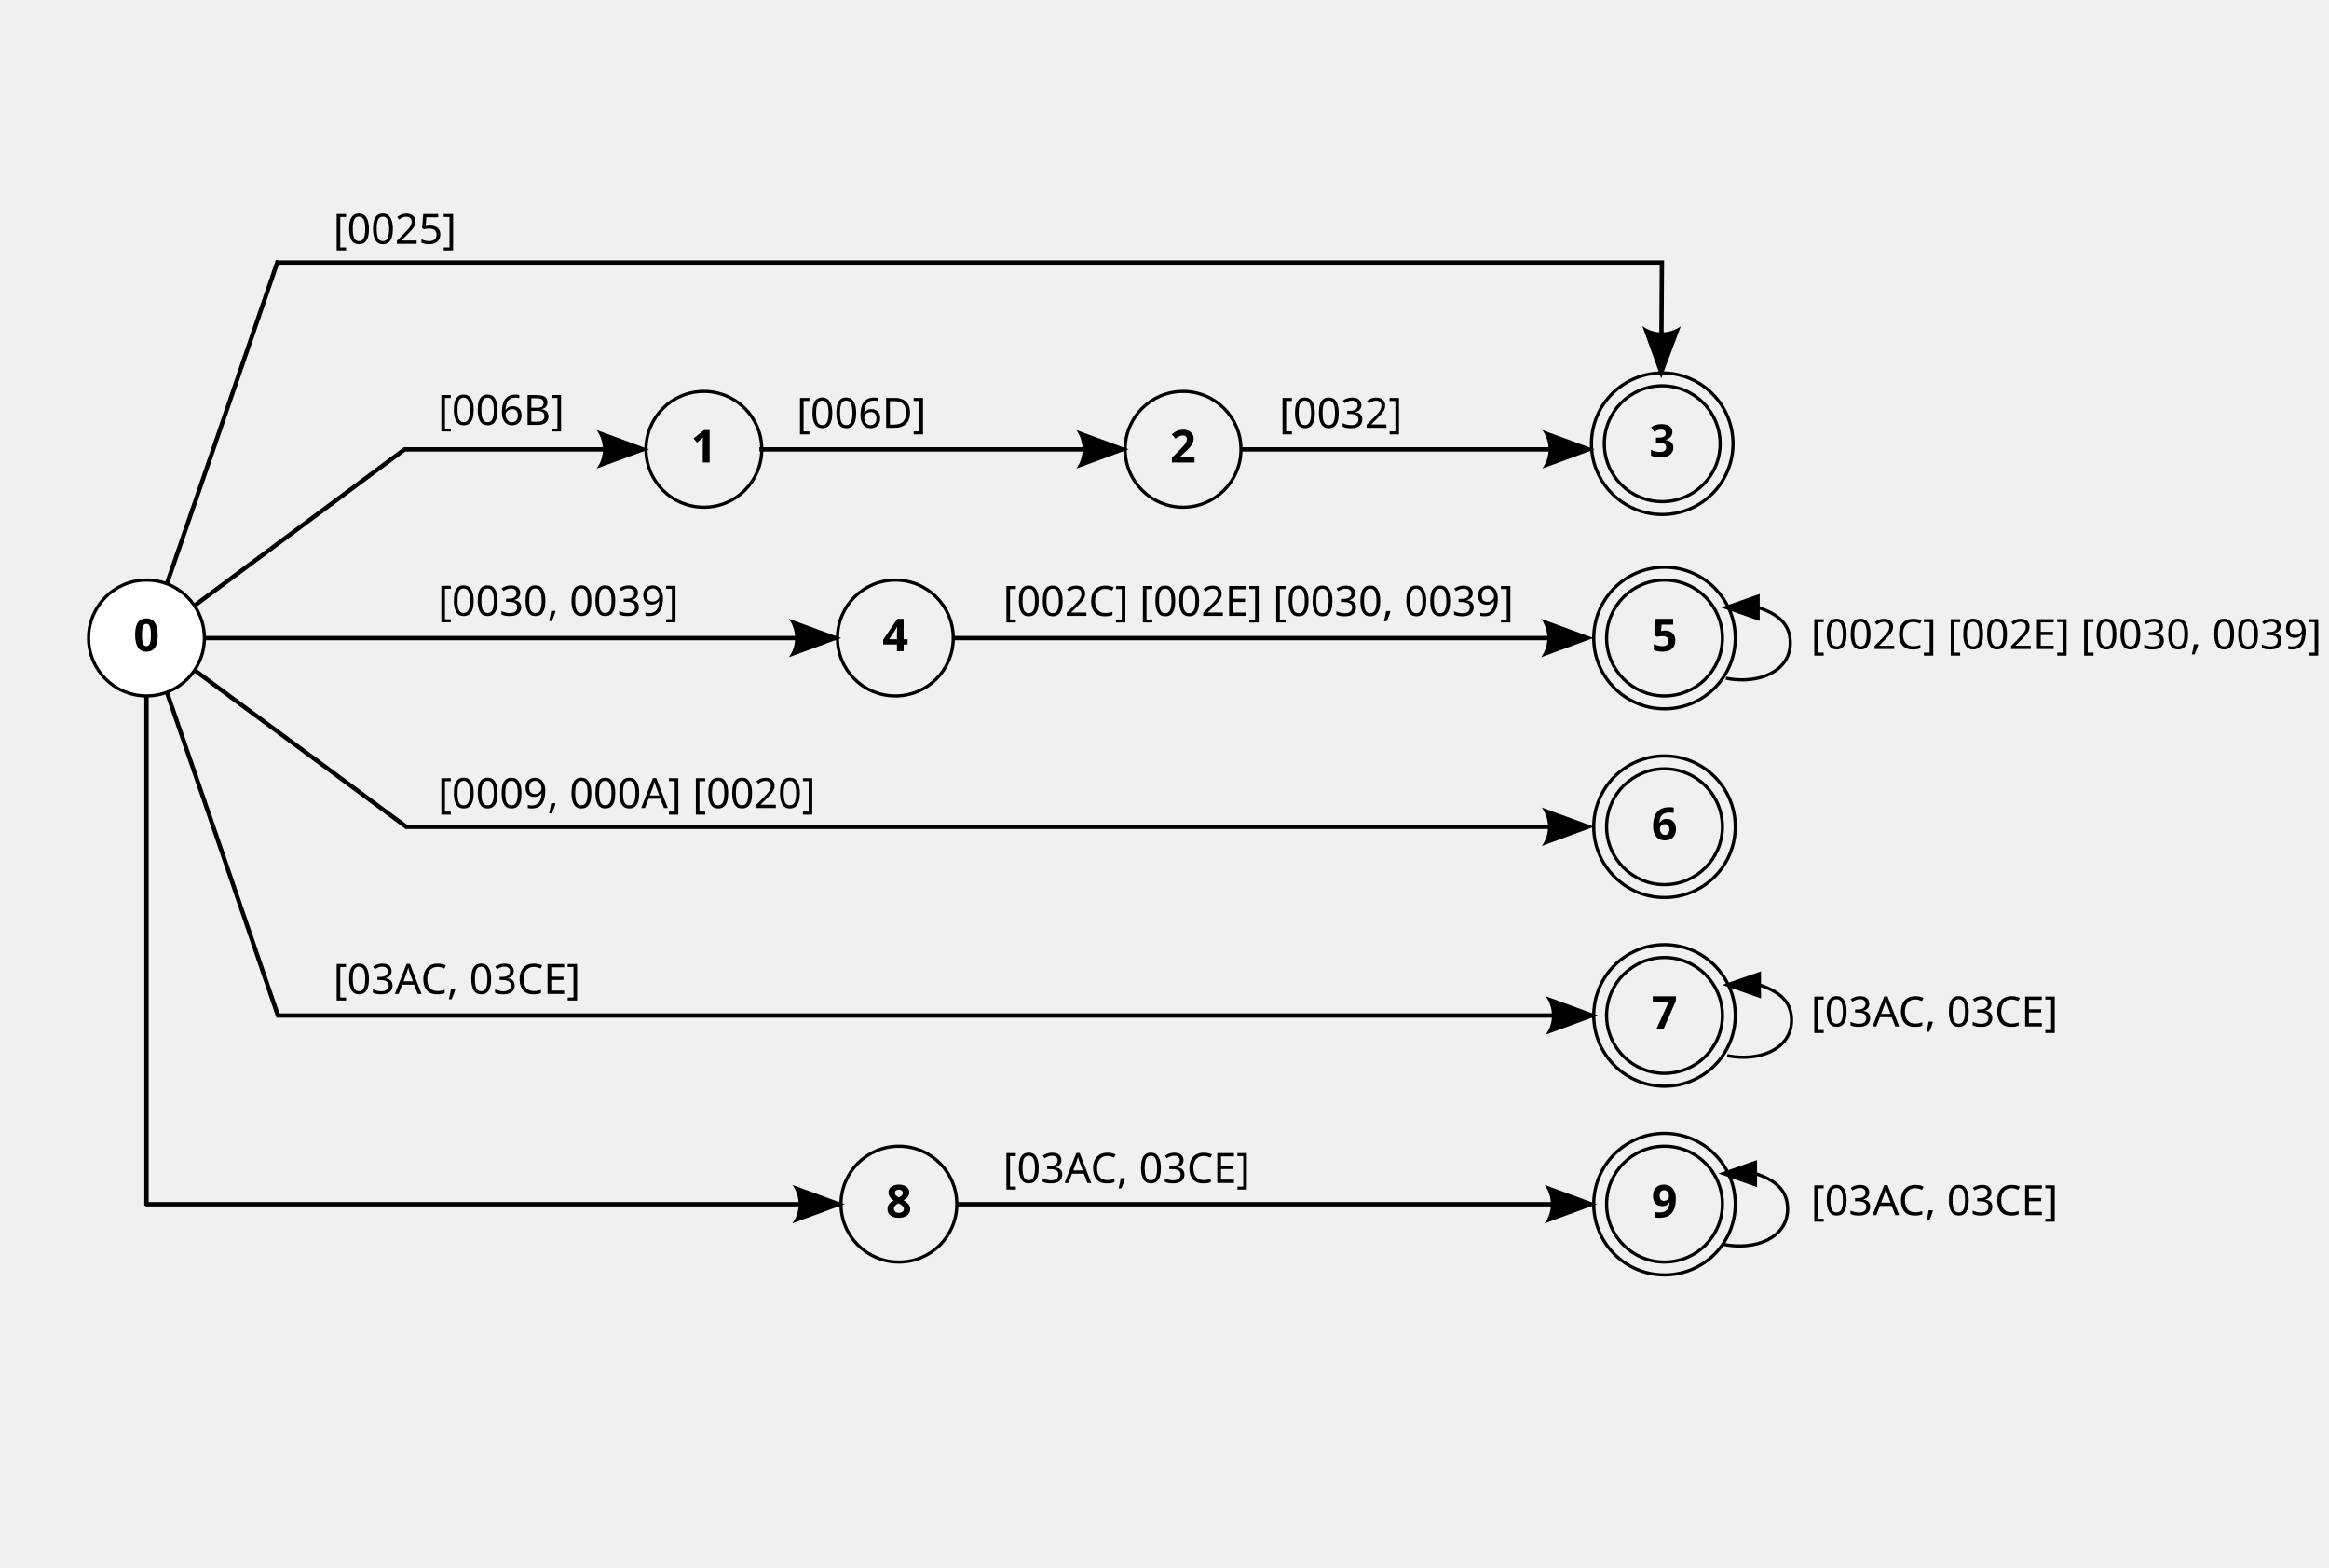
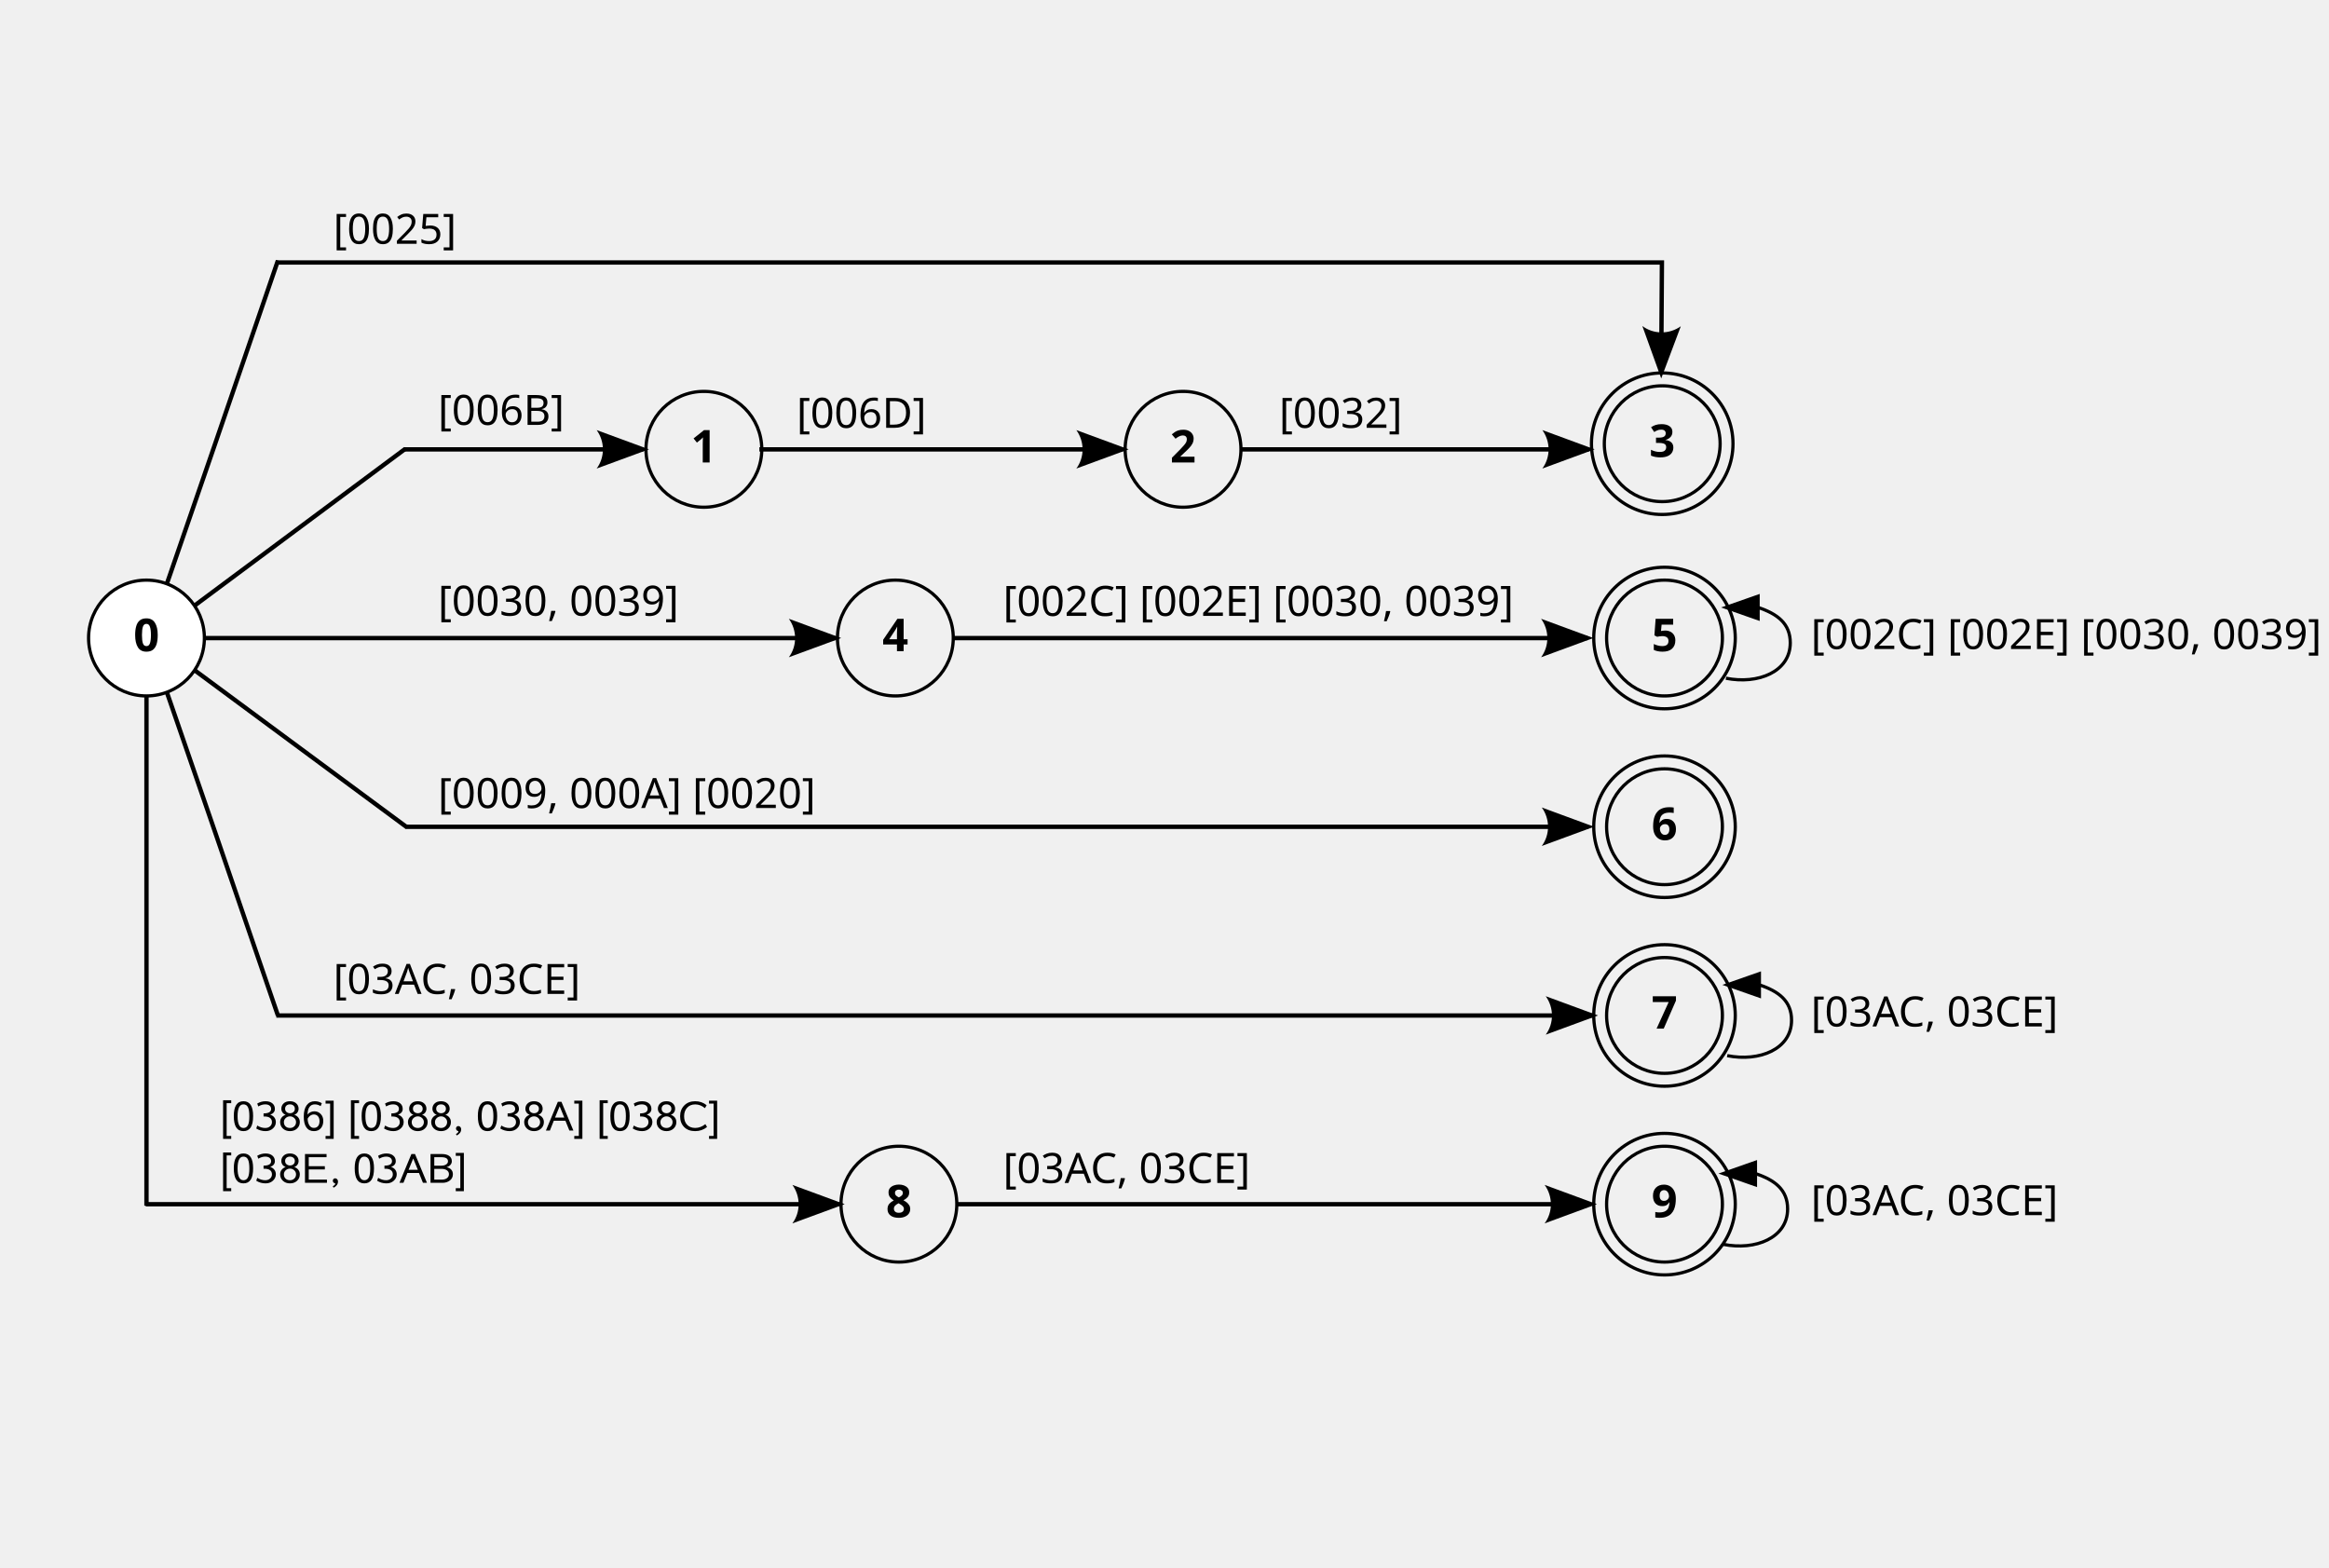
<svg xmlns="http://www.w3.org/2000/svg" width="535pt" height="360pt" viewBox="0.00 0.00 535.20 360.00" id="svg2584">
  <defs id="defs2789">
    <marker orient="auto" refY="0.0" refX="0.0" id="Arrow2Lend" style="overflow:visible;">
      <path id="path3707" style="font-size:12.0;fill-rule:evenodd;stroke-width:0.625;stroke-linejoin:round;" d="M 8.719,4.034 L -2.207,0.016 L 8.719,-4.002 C 6.973,-1.63 6.983,1.616 8.719,4.034 z " transform="scale(1.1) rotate(180) translate(1,0)" />
    </marker>
    <marker orient="auto" refY="0.0" refX="0.0" id="Arrow1Lend" style="overflow:visible;">
      <path id="path3689" d="M 0.0,0.0 L 5.0,-5.0 L -12.5,0.0 L 5.0,5.0 L 0.0,0.0 z " style="fill-rule:evenodd;stroke:#000000;stroke-width:1.0pt;marker-start:none;" transform="scale(0.8) rotate(180) translate(12.5,0)" />
    </marker>
  </defs>
  <g id="g6427">
    <g id="g6361">
      <ellipse style="fill:none;stroke:#000000" cx="694" cy="-291" rx="18" ry="18" id="ellipse2594" transform="matrix(0.73922,0,0,0.73922,-131.042,317.0028)" />
      <ellipse style="fill:none;stroke:#000000" cx="694" cy="-291" rx="22" ry="22" id="ellipse2596" transform="matrix(0.73922,0,0,0.73922,-131.042,317.0028)" />
      <text x="381.977" y="104.921" style="font-size:10.404px;font-style:normal;font-variant:normal;font-weight:bold;font-stretch:normal;text-align:center;line-height:125%;writing-mode:lr-tb;text-anchor:middle;font-family:Sans;-inkscape-font-specification:Sans Bold" id="text2598">3</text>
      <g id="g4988" transform="matrix(0,-1,-1,0,768.1614,489.035)">
        <path id="path2657" d="M 333.259,371.545 C 331.781,364.153 334.737,356.761 341.39,356.761 C 345.826,356.761 348.043,359.717 349.522,364.153" style="fill:none;stroke:#000000;stroke-width:0.739" />
        <polygon transform="matrix(0.73922,0,0,0.73922,-82.92184,402.5922)" id="polygon2659" points="588.5,-52 585,-42 581.5,-52 588.5,-52 " style="fill:#000000;stroke:#000000" />
      </g>
      <ellipse style="fill:none;stroke:#000000" cx="574" cy="-173" rx="18" ry="18" id="ellipse2603" transform="matrix(0.73922,0,0,0.73922,-41.81224,274.4226)" />
      <ellipse style="fill:none;stroke:#000000" cx="574" cy="-173" rx="22" ry="22" id="ellipse2605" transform="matrix(0.73922,0,0,0.73922,-41.81224,274.4226)" />
      <text x="382.5" y="149.568" style="font-size:10.404px;font-style:normal;font-variant:normal;font-weight:bold;font-stretch:normal;text-align:center;line-height:125%;writing-mode:lr-tb;text-anchor:middle;font-family:Sans;-inkscape-font-specification:Sans Bold" id="text2607">5</text>
      <text x="416.156" y="149.067" style="font-size:9.604px;font-style:normal;font-variant:normal;font-weight:normal;font-stretch:normal;text-align:start;line-height:125%;writing-mode:lr-tb;text-anchor:start;font-family:Sans;-inkscape-font-specification:Sans" id="text2616">[002C] [002E] [0030, 0039]</text>
      <ellipse style="fill:none;stroke:#000000" cx="336" cy="-311" rx="18" ry="18" id="ellipse2621" transform="matrix(0.73922,0,0,0.73922,134.1221,419.7964)" />
      <ellipse style="fill:none;stroke:#000000" cx="336" cy="-311" rx="22" ry="22" id="ellipse2623" transform="matrix(0.73922,0,0,0.73922,134.1221,419.7964)" />
      <text x="382.5" y="192.93" style="font-size:10.404px;font-style:normal;font-variant:normal;font-weight:bold;font-stretch:normal;text-align:center;line-height:125%;writing-mode:lr-tb;text-anchor:middle;font-family:Sans;-inkscape-font-specification:Sans Bold" id="text2625">6</text>
      <ellipse style="fill:none;stroke:#000000" cx="336" cy="-214" rx="18" ry="18" id="ellipse2630" transform="matrix(0.73922,0,0,0.73922,134.1221,391.4534)" />
      <ellipse style="fill:none;stroke:#000000" cx="336" cy="-214" rx="22" ry="22" id="ellipse2632" transform="matrix(0.73922,0,0,0.73922,134.1221,391.4534)" />
      <text x="382.5" y="236.291" style="font-size:10.404px;font-style:normal;font-variant:normal;font-weight:bold;font-stretch:normal;text-align:center;line-height:125%;writing-mode:lr-tb;text-anchor:middle;font-family:Sans;-inkscape-font-specification:Sans Bold" id="text2634">7</text>
      <text x="416.156" y="235.79" style="font-size:9.604px;font-style:normal;font-variant:normal;font-weight:normal;font-stretch:normal;text-align:start;line-height:125%;writing-mode:lr-tb;text-anchor:start;font-family:Sans;-inkscape-font-specification:Sans" id="text2643">[03AC, 03CE]</text>
      <ellipse style="fill:none;stroke:#000000" cx="574" cy="-22" rx="18" ry="18" id="ellipse2648" transform="matrix(0.73922,0,0,0.73922,-41.81224,292.8846)" />
      <ellipse style="fill:none;stroke:#000000" cx="574" cy="-22" rx="22" ry="22" id="ellipse2650" transform="matrix(0.73922,0,0,0.73922,-41.81224,292.8846)" />
      <text x="382.5" y="279.653" style="font-size:10.404px;font-style:normal;font-variant:normal;font-weight:bold;font-stretch:normal;text-align:center;line-height:125%;writing-mode:lr-tb;text-anchor:middle;font-family:Sans;-inkscape-font-specification:Sans Bold" id="text2652">9</text>
      <g transform="matrix(0,-1,-1,0,767.5511,619.1193)" id="g5054">
        <path style="fill:none;stroke:#000000;stroke-width:0.739" d="M 333.259,371.545 C 331.781,364.153 334.737,356.761 341.39,356.761 C 345.826,356.761 348.043,359.717 349.522,364.153" id="path5056" />
        <polygon style="fill:#000000;stroke:#000000" points="588.5,-52 585,-42 581.5,-52 588.5,-52 " id="polygon5058" transform="matrix(0.73922,0,0,0.73922,-82.92184,402.5922)" />
      </g>
      <text x="416.156" y="279.152" style="font-size:9.604px;font-style:normal;font-variant:normal;font-weight:normal;font-stretch:normal;text-align:start;line-height:125%;writing-mode:lr-tb;text-anchor:start;font-family:Sans;-inkscape-font-specification:Sans" id="text2661">[03AC, 03CE]</text>
      <path style="fill:none;fill-rule:evenodd;stroke:#000000;stroke-width:1px;stroke-linecap:butt;stroke-linejoin:miter;stroke-opacity:1" d="M 93.505,190.019 L 33.66,145.765 C 35.261,149.589 63.864,233.264 63.864,233.264" id="path5623" />
      <text x="76.598" y="55.954" style="font-size:9.604px;font-style:normal;font-variant:normal;font-weight:normal;font-stretch:normal;text-align:start;line-height:125%;writing-mode:lr-tb;text-anchor:start;font-family:Sans;-inkscape-font-specification:Sans" id="text2677">[0025]</text>
      <text x="100.662" y="185.602" style="font-size:9.604px;font-style:normal;font-variant:normal;font-weight:normal;font-stretch:normal;text-align:start;line-height:125%;writing-mode:lr-tb;text-anchor:start;font-family:Sans;-inkscape-font-specification:Sans" id="text2686">[0009, 000A] [0020]</text>
      <text x="76.598" y="228.31" style="font-size:9.604px;font-style:normal;font-variant:normal;font-weight:normal;font-stretch:normal;text-align:start;line-height:125%;writing-mode:lr-tb;text-anchor:start;font-family:Sans;-inkscape-font-specification:Sans" id="text2695">[03AC, 03CE]</text>
      <ellipse style="fill:none;stroke:#000000" cx="336" cy="-156" rx="18" ry="18" id="ellipse2700" transform="matrix(0.73922,0,0,0.73922,-42.62539,261.8558)" />
      <text x="205.753" y="149.568" style="font-size:10.404px;font-style:normal;font-variant:normal;font-weight:bold;font-stretch:normal;text-align:center;line-height:125%;writing-mode:lr-tb;text-anchor:middle;font-family:Sans;-inkscape-font-specification:Sans Bold" id="text2702">4</text>
      <text x="100.662" y="141.402" style="font-size:9.604px;font-style:normal;font-variant:normal;font-weight:normal;font-stretch:normal;text-align:start;line-height:125%;writing-mode:lr-tb;text-anchor:start;font-family:Sans;-inkscape-font-specification:Sans" id="text2711">[0030, 0039]</text>
      <ellipse style="fill:none;stroke:#000000" cx="336" cy="-102" rx="18" ry="18" id="ellipse2716" transform="matrix(0.73922,0,0,0.73922,-86.62898,178.5765)" />
      <text x="161.749" y="106.207" style="font-size:10.404px;font-style:normal;font-variant:normal;font-weight:bold;font-stretch:normal;text-align:center;line-height:125%;writing-mode:lr-tb;text-anchor:middle;font-family:Sans;-inkscape-font-specification:Sans Bold" id="text2718">1</text>
      <text x="100.662" y="97.569" style="font-size:9.604px;font-style:normal;font-variant:normal;font-weight:normal;font-stretch:normal;text-align:start;line-height:125%;writing-mode:lr-tb;text-anchor:start;font-family:Sans;-inkscape-font-specification:Sans" id="text2727">[006B]</text>
      <ellipse style="fill:none;stroke:#000000" cx="336" cy="-46" rx="18" ry="18" id="ellipse2732" transform="matrix(0.73922,0,0,0.73922,-41.81222,310.6259)" />
      <text x="206.566" y="279.653" style="font-size:10.404px;font-style:normal;font-variant:normal;font-weight:bold;font-stretch:normal;text-align:center;line-height:125%;writing-mode:lr-tb;text-anchor:middle;font-family:Sans;-inkscape-font-specification:Sans Bold" id="text2734">8</text>
      <text x="230.509" y="141.456" style="font-size:9.604px;font-style:normal;font-variant:normal;font-weight:normal;font-stretch:normal;text-align:start;line-height:125%;writing-mode:lr-tb;text-anchor:start;font-family:Sans;-inkscape-font-specification:Sans" id="text2752">[002C] [002E] [0030, 0039]</text>
      <ellipse style="fill:none;stroke:#000000" cx="574" cy="-115" rx="18" ry="18" id="ellipse2757" transform="matrix(0.73922,0,0,0.73922,-152.4495,188.1864)" />
      <text x="271.863" y="106.207" style="font-size:10.404px;font-style:normal;font-variant:normal;font-weight:bold;font-stretch:normal;text-align:center;line-height:125%;writing-mode:lr-tb;text-anchor:middle;font-family:Sans;-inkscape-font-specification:Sans Bold" id="text2759">2</text>
      <text x="183.068" y="98.24" style="font-size:9.604px;font-style:normal;font-variant:normal;font-weight:normal;font-stretch:normal;text-align:start;line-height:125%;writing-mode:lr-tb;text-anchor:start;font-family:Sans;-inkscape-font-specification:Sans" id="text2768">[006D]</text>
      <text x="230.509" y="271.757" style="font-size:9.604px;font-style:normal;font-variant:normal;font-weight:normal;font-stretch:normal;text-align:start;line-height:125%;writing-mode:lr-tb;text-anchor:start;font-family:Sans;-inkscape-font-specification:Sans" id="text2777">[03AC, 03CE]</text>
      <text x="293.958" y="98.24" style="font-size:9.604px;font-style:normal;font-variant:normal;font-weight:normal;font-stretch:normal;text-align:start;line-height:125%;writing-mode:lr-tb;text-anchor:start;font-family:Sans;-inkscape-font-specification:Sans" id="text2786">[0032]</text>
      <path style="fill:none;fill-rule:evenodd;stroke:#000000;stroke-width:1;stroke-linecap:butt;stroke-linejoin:miter;marker-end:url(#Arrow2Lend);stroke-miterlimit:4;stroke-dasharray:none;stroke-opacity:1" d="M 219.984,276.639 L 365.646,276.639" id="path2911" />
      <path id="path5000" d="M 174.506,103.194 L 258.03,103.194" style="fill:none;fill-rule:evenodd;stroke:#000000;stroke-width:1;stroke-linecap:butt;stroke-linejoin:miter;marker-end:url(#Arrow2Lend);stroke-miterlimit:4;stroke-dasharray:none;stroke-opacity:1" />
      <path style="fill:none;fill-rule:evenodd;stroke:#000000;stroke-width:1;stroke-linecap:butt;stroke-linejoin:miter;marker-end:url(#Arrow2Lend);stroke-miterlimit:4;stroke-dasharray:none;stroke-opacity:1" d="M 219.171,146.555 L 364.833,146.555" id="path5002" />
      <path id="path5628" d="M 93.149,103.053 L 33.66,147.306 C 35.261,143.483 63.864,59.807 63.864,59.807" style="fill:none;fill-rule:evenodd;stroke:#000000;stroke-width:1px;stroke-linecap:butt;stroke-linejoin:miter;stroke-opacity:1" />
      <path style="fill:none;fill-rule:evenodd;stroke:#000000;stroke-width:1;stroke-linecap:butt;stroke-linejoin:miter;marker-end:url(#Arrow2Lend);stroke-miterlimit:4;stroke-dasharray:none;stroke-opacity:1" d="M 92.866,103.194 L 147.803,103.194" id="path5042" />
      <path id="path5046" d="M 46.781,146.555 L 191.968,146.555" style="fill:none;fill-rule:evenodd;stroke:#000000;stroke-width:1;stroke-linecap:butt;stroke-linejoin:miter;marker-end:url(#Arrow2Lend);stroke-miterlimit:4;stroke-dasharray:none;stroke-opacity:1" />
      <path style="fill:none;fill-rule:evenodd;stroke:#000000;stroke-width:1;stroke-linecap:butt;stroke-linejoin:miter;marker-end:url(#Arrow2Lend);stroke-miterlimit:4;stroke-dasharray:none;stroke-opacity:1" d="M 63.496,233.278 L 365.896,233.278" id="path5048" />
      <g id="g5593" transform="matrix(0,-1,-1,0,768.4561,575.7579)">
        <path id="path5595" d="M 333.259,371.545 C 331.781,364.153 334.737,356.761 341.39,356.761 C 345.826,356.761 348.043,359.717 349.522,364.153" style="fill:none;stroke:#000000;stroke-width:0.739" />
        <polygon transform="matrix(0.73922,0,0,0.73922,-82.92184,402.5922)" id="polygon5597" points="588.5,-52 585,-42 581.5,-52 588.5,-52 " style="fill:#000000;stroke:#000000" />
      </g>
-       <flowRoot xml:space="preserve" id="flowRoot5601" style="font-size:9.604px;font-style:normal;font-variant:normal;font-weight:normal;font-stretch:normal;text-align:start;line-height:125%;writing-mode:lr-tb;text-anchor:start;fill:#000000;fill-opacity:1;stroke:none;stroke-width:1px;stroke-linecap:butt;stroke-linejoin:miter;stroke-opacity:1;font-family:Sans;-inkscape-font-specification:Sans" transform="translate(11.70873,-85.13965)">
-         <flowRegion id="flowRegion5603">
-           <rect id="rect5605" width="145.162" height="32.675" x="38.906" y="335.395" style="font-size:9.604px;font-style:normal;font-variant:normal;font-weight:normal;font-stretch:normal;text-align:start;line-height:125%;writing-mode:lr-tb;text-anchor:start;font-family:Sans;-inkscape-font-specification:Sans" />
-         </flowRegion>
-         <flowPara id="flowPara5607">[0386] [0388, 038A] [038C] </flowPara>
-         <flowPara id="flowPara5609">[038E, 03AB]</flowPara>
-       </flowRoot>
+       <path transform="translate(11.70873,-85.13965)" style="font-size:9.604px;font-style:normal;font-variant:normal;font-weight:normal;font-stretch:normal;text-align:start;line-height:125%;writing-mode:lr-tb;text-anchor:start;fill:#000000;fill-opacity:1;stroke:none;stroke-width:1px;stroke-linecap:butt;stroke-linejoin:miter;stroke-opacity:1;font-family:Sans;-inkscape-font-specification:Sans" d="M 41.424,346.77 L 39.558,346.77 L 39.558,337.884 L 41.424,337.884 L 41.424,338.559 L 40.374,338.559 L 40.374,346.095 L 41.424,346.095 L 41.424,346.77 M 46.456,341.504 C 46.456,342.692 46.27,343.57 45.898,344.139 C 45.529,344.705 44.976,344.987 44.238,344.984 C 43.494,344.984 42.937,344.699 42.569,344.13 C 42.203,343.558 42.02,342.683 42.02,341.504 C 42.02,340.376 42.204,339.528 42.573,338.963 C 42.942,338.397 43.497,338.114 44.238,338.114 C 44.976,338.114 45.529,338.397 45.898,338.963 C 46.27,339.528 46.456,340.376 46.456,341.504 M 44.238,344.261 C 44.685,344.261 45.023,344.057 45.251,343.647 C 45.479,343.238 45.593,342.536 45.593,341.542 C 45.593,340.604 45.485,339.919 45.27,339.488 C 45.057,339.053 44.71,338.836 44.229,338.836 C 43.782,338.836 43.445,339.063 43.22,339.516 C 42.998,339.966 42.887,340.641 42.887,341.542 C 42.887,342.448 43,343.128 43.225,343.581 C 43.45,344.035 43.788,344.261 44.238,344.261 M 50.409,341.218 C 50.8,341.34 51.109,341.551 51.337,341.851 C 51.566,342.151 51.68,342.503 51.68,342.906 C 51.68,343.478 51.455,343.968 51.005,344.374 C 50.557,344.78 49.995,344.984 49.316,344.984 C 48.535,344.984 47.821,344.782 47.173,344.379 L 47.413,343.703 C 48,344.075 48.613,344.261 49.251,344.261 C 49.688,344.261 50.053,344.135 50.343,343.882 C 50.637,343.625 50.784,343.303 50.784,342.916 C 50.784,342.494 50.637,342.173 50.343,341.954 C 50.053,341.732 49.627,341.621 49.068,341.621 L 48.857,341.621 L 48.857,340.909 C 50.014,340.909 50.592,340.569 50.592,339.891 C 50.592,339.563 50.472,339.305 50.231,339.117 C 49.99,338.93 49.663,338.836 49.251,338.836 C 48.719,338.836 48.185,338.995 47.647,339.314 L 47.403,338.644 C 48.019,338.29 48.651,338.114 49.298,338.114 C 49.967,338.114 50.493,338.275 50.878,338.597 C 51.266,338.919 51.459,339.35 51.459,339.891 C 51.459,340.491 51.109,340.927 50.409,341.199 L 50.409,341.218 M 55.9,341.218 C 56.306,341.352 56.622,341.568 56.847,341.865 C 57.076,342.162 57.19,342.509 57.19,342.906 C 57.19,343.497 56.979,343.991 56.557,344.388 C 56.135,344.785 55.592,344.984 54.929,344.984 C 54.264,344.984 53.72,344.785 53.298,344.388 C 52.876,343.988 52.665,343.491 52.665,342.897 C 52.665,342.512 52.777,342.173 53.002,341.879 C 53.227,341.582 53.54,341.362 53.94,341.218 C 53.643,341.131 53.402,340.959 53.218,340.702 C 53.033,340.446 52.941,340.157 52.941,339.835 C 52.941,339.347 53.118,338.939 53.471,338.611 C 53.824,338.279 54.307,338.114 54.92,338.114 C 55.52,338.114 56.002,338.278 56.364,338.606 C 56.727,338.931 56.908,339.341 56.908,339.835 C 56.908,340.16 56.818,340.449 56.636,340.702 C 56.455,340.955 56.21,341.127 55.9,341.218 M 54.929,340.871 C 55.248,340.871 55.514,340.779 55.727,340.594 C 55.939,340.407 56.045,340.154 56.045,339.835 C 56.045,339.535 55.941,339.294 55.731,339.113 C 55.525,338.928 55.255,338.836 54.92,338.836 C 54.589,338.836 54.32,338.927 54.113,339.108 C 53.91,339.289 53.809,339.531 53.809,339.835 C 53.809,340.16 53.921,340.415 54.146,340.599 C 54.371,340.78 54.632,340.871 54.929,340.871 M 54.929,344.261 C 55.323,344.261 55.653,344.135 55.919,343.882 C 56.188,343.625 56.322,343.3 56.322,342.906 C 56.322,342.544 56.185,342.234 55.909,341.978 C 55.634,341.721 55.308,341.593 54.929,341.593 C 54.548,341.593 54.218,341.723 53.94,341.982 C 53.665,342.242 53.527,342.55 53.527,342.906 C 53.527,343.313 53.656,343.641 53.912,343.891 C 54.168,344.138 54.507,344.261 54.929,344.261 M 58.962,341.199 C 59.112,340.965 59.331,340.779 59.619,340.641 C 59.906,340.501 60.21,340.43 60.528,340.43 C 61.107,340.43 61.593,340.635 61.987,341.045 C 62.384,341.454 62.582,341.982 62.582,342.63 C 62.582,343.324 62.393,343.889 62.015,344.327 C 61.637,344.765 61.108,344.984 60.43,344.984 C 59.673,344.984 59.095,344.699 58.695,344.13 C 58.295,343.561 58.095,342.734 58.095,341.649 C 58.095,340.496 58.321,339.619 58.775,339.019 C 59.228,338.415 59.85,338.114 60.641,338.114 C 61.222,338.114 61.757,338.265 62.245,338.569 L 61.977,339.239 C 61.537,338.97 61.091,338.836 60.641,338.836 C 60.109,338.836 59.7,339.034 59.412,339.431 C 59.125,339.825 58.975,340.415 58.962,341.199 M 60.411,344.243 C 60.83,344.243 61.152,344.105 61.377,343.83 C 61.605,343.555 61.719,343.173 61.719,342.686 C 61.719,342.22 61.599,341.848 61.358,341.57 C 61.121,341.288 60.796,341.148 60.383,341.148 C 60.27,341.148 60.156,341.165 60.041,341.199 C 59.925,341.234 59.814,341.282 59.708,341.345 C 59.601,341.407 59.501,341.481 59.408,341.565 C 59.317,341.649 59.225,341.757 59.131,341.889 C 59.037,342.02 58.99,342.111 58.99,342.161 C 58.99,342.698 59.114,343.18 59.361,343.605 C 59.608,344.03 59.958,344.243 60.411,344.243 M 64.969,346.77 L 63.107,346.77 L 63.107,346.095 L 64.153,346.095 L 64.153,338.653 L 63.107,338.653 L 63.107,337.982 L 64.969,337.982 L 64.969,346.77 M 70.798,346.77 L 68.932,346.77 L 68.932,337.884 L 70.798,337.884 L 70.798,338.559 L 69.747,338.559 L 69.747,346.095 L 70.798,346.095 L 70.798,346.77 M 75.829,341.504 C 75.829,342.692 75.643,343.57 75.271,344.139 C 74.903,344.705 74.349,344.987 73.611,344.984 C 72.867,344.984 72.311,344.699 71.942,344.13 C 71.576,343.558 71.393,342.683 71.393,341.504 C 71.393,340.376 71.578,339.528 71.947,338.963 C 72.316,338.397 72.871,338.114 73.611,338.114 C 74.349,338.114 74.903,338.397 75.271,338.963 C 75.643,339.528 75.829,340.376 75.829,341.504 M 73.611,344.261 C 74.058,344.261 74.396,344.057 74.624,343.647 C 74.852,343.238 74.967,342.536 74.967,341.542 C 74.967,340.604 74.859,339.919 74.643,339.488 C 74.43,339.053 74.083,338.836 73.602,338.836 C 73.155,338.836 72.819,339.063 72.594,339.516 C 72.372,339.966 72.261,340.641 72.261,341.542 C 72.261,342.448 72.373,343.128 72.599,343.581 C 72.824,344.035 73.161,344.261 73.611,344.261 M 79.782,341.218 C 80.173,341.34 80.483,341.551 80.711,341.851 C 80.939,342.151 81.053,342.503 81.053,342.906 C 81.053,343.478 80.828,343.968 80.378,344.374 C 79.931,344.78 79.368,344.984 78.69,344.984 C 77.908,344.984 77.194,344.782 76.547,344.379 L 76.786,343.703 C 77.374,344.075 77.986,344.261 78.624,344.261 C 79.062,344.261 79.426,344.135 79.717,343.882 C 80.011,343.625 80.158,343.303 80.158,342.916 C 80.158,342.494 80.011,342.173 79.717,341.954 C 79.426,341.732 79.001,341.621 78.441,341.621 L 78.23,341.621 L 78.23,340.909 C 79.387,340.909 79.965,340.569 79.965,339.891 C 79.965,339.563 79.845,339.305 79.604,339.117 C 79.364,338.93 79.037,338.836 78.624,338.836 C 78.093,338.836 77.558,338.995 77.02,339.314 L 76.777,338.644 C 77.393,338.29 78.024,338.114 78.671,338.114 C 79.34,338.114 79.867,338.275 80.251,338.597 C 80.639,338.919 80.833,339.35 80.833,339.891 C 80.833,340.491 80.483,340.927 79.782,341.199 L 79.782,341.218 M 85.274,341.218 C 85.68,341.352 85.996,341.568 86.221,341.865 C 86.449,342.162 86.563,342.509 86.563,342.906 C 86.563,343.497 86.352,343.991 85.93,344.388 C 85.508,344.785 84.966,344.984 84.303,344.984 C 83.637,344.984 83.093,344.785 82.671,344.388 C 82.249,343.988 82.038,343.491 82.038,342.897 C 82.038,342.512 82.151,342.173 82.376,341.879 C 82.601,341.582 82.913,341.362 83.313,341.218 C 83.016,341.131 82.776,340.959 82.591,340.702 C 82.407,340.446 82.315,340.157 82.315,339.835 C 82.315,339.347 82.491,338.939 82.845,338.611 C 83.198,338.279 83.681,338.114 84.294,338.114 C 84.894,338.114 85.375,338.278 85.738,338.606 C 86.1,338.931 86.282,339.341 86.282,339.835 C 86.282,340.16 86.191,340.449 86.01,340.702 C 85.828,340.955 85.583,341.127 85.274,341.218 M 84.303,340.871 C 84.622,340.871 84.887,340.779 85.1,340.594 C 85.313,340.407 85.419,340.154 85.419,339.835 C 85.419,339.535 85.314,339.294 85.105,339.113 C 84.898,338.928 84.628,338.836 84.294,338.836 C 83.962,338.836 83.693,338.927 83.487,339.108 C 83.284,339.289 83.182,339.531 83.182,339.835 C 83.182,340.16 83.295,340.415 83.52,340.599 C 83.745,340.78 84.006,340.871 84.303,340.871 M 84.303,344.261 C 84.697,344.261 85.027,344.135 85.292,343.882 C 85.561,343.625 85.696,343.3 85.696,342.906 C 85.696,342.544 85.558,342.234 85.283,341.978 C 85.008,341.721 84.681,341.593 84.303,341.593 C 83.922,341.593 83.592,341.723 83.313,341.982 C 83.038,342.242 82.901,342.55 82.901,342.906 C 82.901,343.313 83.029,343.641 83.285,343.891 C 83.542,344.138 83.881,344.261 84.303,344.261 M 90.619,341.218 C 91.026,341.352 91.341,341.568 91.567,341.865 C 91.795,342.162 91.909,342.509 91.909,342.906 C 91.909,343.497 91.698,343.991 91.276,344.388 C 90.854,344.785 90.311,344.984 89.649,344.984 C 88.983,344.984 88.439,344.785 88.017,344.388 C 87.595,343.988 87.384,343.491 87.384,342.897 C 87.384,342.512 87.496,342.173 87.721,341.879 C 87.946,341.582 88.259,341.362 88.659,341.218 C 88.362,341.131 88.122,340.959 87.937,340.702 C 87.753,340.446 87.66,340.157 87.66,339.835 C 87.66,339.347 87.837,338.939 88.19,338.611 C 88.544,338.279 89.027,338.114 89.639,338.114 C 90.239,338.114 90.721,338.278 91.084,338.606 C 91.446,338.931 91.628,339.341 91.628,339.835 C 91.628,340.16 91.537,340.449 91.356,340.702 C 91.174,340.955 90.929,341.127 90.619,341.218 M 89.649,340.871 C 89.968,340.871 90.233,340.779 90.446,340.594 C 90.658,340.407 90.765,340.154 90.765,339.835 C 90.765,339.535 90.66,339.294 90.451,339.113 C 90.244,338.928 89.974,338.836 89.639,338.836 C 89.308,338.836 89.039,338.927 88.833,339.108 C 88.63,339.289 88.528,339.531 88.528,339.835 C 88.528,340.16 88.64,340.415 88.866,340.599 C 89.091,340.78 89.352,340.871 89.649,340.871 M 89.649,344.261 C 90.043,344.261 90.372,344.135 90.638,343.882 C 90.907,343.625 91.041,343.3 91.041,342.906 C 91.041,342.544 90.904,342.234 90.629,341.978 C 90.354,341.721 90.027,341.593 89.649,341.593 C 89.267,341.593 88.937,341.723 88.659,341.982 C 88.384,342.242 88.247,342.55 88.247,342.906 C 88.247,343.313 88.375,343.641 88.631,343.891 C 88.887,344.138 89.227,344.261 89.649,344.261 M 93.644,344.984 C 93.478,344.965 93.342,344.898 93.236,344.782 C 93.13,344.666 93.076,344.535 93.076,344.388 C 93.076,344.229 93.128,344.094 93.231,343.985 C 93.338,343.875 93.467,343.821 93.62,343.821 C 93.796,343.821 93.947,343.892 94.075,344.036 C 94.203,344.177 94.268,344.347 94.268,344.547 C 94.268,345.16 93.928,345.638 93.25,345.982 L 93.067,345.645 C 93.452,345.457 93.644,345.237 93.644,344.984 M 102.539,341.504 C 102.539,342.692 102.353,343.57 101.981,344.139 C 101.612,344.705 101.059,344.987 100.321,344.984 C 99.577,344.984 99.021,344.699 98.652,344.13 C 98.286,343.558 98.103,342.683 98.103,341.504 C 98.103,340.376 98.288,339.528 98.657,338.963 C 99.026,338.397 99.58,338.114 100.321,338.114 C 101.059,338.114 101.612,338.397 101.981,338.963 C 102.353,339.528 102.539,340.376 102.539,341.504 M 100.321,344.261 C 100.768,344.261 101.106,344.057 101.334,343.647 C 101.562,343.238 101.677,342.536 101.677,341.542 C 101.677,340.604 101.569,339.919 101.353,339.488 C 101.14,339.053 100.793,338.836 100.312,338.836 C 99.865,338.836 99.529,339.063 99.304,339.516 C 99.082,339.966 98.971,340.641 98.971,341.542 C 98.971,342.448 99.083,343.128 99.309,343.581 C 99.534,344.035 99.871,344.261 100.321,344.261 M 106.492,341.218 C 106.883,341.34 107.193,341.551 107.421,341.851 C 107.649,342.151 107.763,342.503 107.763,342.906 C 107.763,343.478 107.538,343.968 107.088,344.374 C 106.641,344.78 106.078,344.984 105.4,344.984 C 104.618,344.984 103.904,344.782 103.257,344.379 L 103.496,343.703 C 104.084,344.075 104.696,344.261 105.334,344.261 C 105.772,344.261 106.136,344.135 106.427,343.882 C 106.721,343.625 106.868,343.303 106.868,342.916 C 106.868,342.494 106.721,342.173 106.427,341.954 C 106.136,341.732 105.711,341.621 105.151,341.621 L 104.94,341.621 L 104.94,340.909 C 106.097,340.909 106.675,340.569 106.675,339.891 C 106.675,339.563 106.555,339.305 106.314,339.117 C 106.074,338.93 105.747,338.836 105.334,338.836 C 104.803,338.836 104.268,338.995 103.73,339.314 L 103.487,338.644 C 104.102,338.29 104.734,338.114 105.381,338.114 C 106.05,338.114 106.577,338.275 106.961,338.597 C 107.349,338.919 107.543,339.35 107.543,339.891 C 107.543,340.491 107.193,340.927 106.492,341.199 L 106.492,341.218 M 111.984,341.218 C 112.39,341.352 112.706,341.568 112.931,341.865 C 113.159,342.162 113.273,342.509 113.273,342.906 C 113.273,343.497 113.062,343.991 112.64,344.388 C 112.218,344.785 111.676,344.984 111.013,344.984 C 110.347,344.984 109.803,344.785 109.381,344.388 C 108.959,343.988 108.748,343.491 108.748,342.897 C 108.748,342.512 108.861,342.173 109.086,341.879 C 109.311,341.582 109.623,341.362 110.023,341.218 C 109.726,341.131 109.486,340.959 109.301,340.702 C 109.117,340.446 109.025,340.157 109.025,339.835 C 109.025,339.347 109.201,338.939 109.555,338.611 C 109.908,338.279 110.391,338.114 111.004,338.114 C 111.604,338.114 112.085,338.278 112.448,338.606 C 112.81,338.931 112.992,339.341 112.992,339.835 C 112.992,340.16 112.901,340.449 112.72,340.702 C 112.538,340.955 112.293,341.127 111.984,341.218 M 111.013,340.871 C 111.332,340.871 111.597,340.779 111.81,340.594 C 112.023,340.407 112.129,340.154 112.129,339.835 C 112.129,339.535 112.024,339.294 111.815,339.113 C 111.608,338.928 111.338,338.836 111.004,338.836 C 110.672,338.836 110.403,338.927 110.197,339.108 C 109.994,339.289 109.892,339.531 109.892,339.835 C 109.892,340.16 110.005,340.415 110.23,340.599 C 110.455,340.78 110.716,340.871 111.013,340.871 M 111.013,344.261 C 111.407,344.261 111.737,344.135 112.002,343.882 C 112.271,343.625 112.406,343.3 112.406,342.906 C 112.406,342.544 112.268,342.234 111.993,341.978 C 111.718,341.721 111.391,341.593 111.013,341.593 C 110.631,341.593 110.302,341.723 110.023,341.982 C 109.748,342.242 109.611,342.55 109.611,342.906 C 109.611,343.313 109.739,343.641 109.995,343.891 C 110.252,344.138 110.591,344.261 111.013,344.261 M 120.058,344.857 L 119.135,344.857 L 118.225,342.601 L 115.552,342.601 L 114.652,344.857 L 113.737,344.857 L 116.485,338.24 L 117.311,338.24 L 120.058,344.857 M 117.962,341.87 L 116.898,339.267 L 115.833,341.87 L 117.962,341.87 M 122.122,346.77 L 120.26,346.77 L 120.26,346.095 L 121.306,346.095 L 121.306,338.653 L 120.26,338.653 L 120.26,337.982 L 122.122,337.982 L 122.122,346.77 M 127.95,346.77 L 126.084,346.77 L 126.084,337.884 L 127.95,337.884 L 127.95,338.559 L 126.9,338.559 L 126.9,346.095 L 127.95,346.095 L 127.95,346.77 M 132.982,341.504 C 132.982,342.692 132.796,343.57 132.424,344.139 C 132.055,344.705 131.502,344.987 130.764,344.984 C 130.02,344.984 129.464,344.699 129.095,344.13 C 128.729,343.558 128.546,342.683 128.546,341.504 C 128.546,340.376 128.73,339.528 129.099,338.963 C 129.468,338.397 130.023,338.114 130.764,338.114 C 131.502,338.114 132.055,338.397 132.424,338.963 C 132.796,339.528 132.982,340.376 132.982,341.504 M 130.764,344.261 C 131.211,344.261 131.549,344.057 131.777,343.647 C 132.005,343.238 132.119,342.536 132.119,341.542 C 132.119,340.604 132.011,339.919 131.796,339.488 C 131.583,339.053 131.236,338.836 130.755,338.836 C 130.308,338.836 129.972,339.063 129.746,339.516 C 129.524,339.966 129.414,340.641 129.414,341.542 C 129.414,342.448 129.526,343.128 129.751,343.581 C 129.976,344.035 130.314,344.261 130.764,344.261 M 136.935,341.218 C 137.326,341.34 137.635,341.551 137.864,341.851 C 138.092,342.151 138.206,342.503 138.206,342.906 C 138.206,343.478 137.981,343.968 137.531,344.374 C 137.084,344.78 136.521,344.984 135.842,344.984 C 135.061,344.984 134.347,344.782 133.699,344.379 L 133.939,343.703 C 134.526,344.075 135.139,344.261 135.777,344.261 C 136.214,344.261 136.579,344.135 136.869,343.882 C 137.163,343.625 137.31,343.303 137.31,342.916 C 137.31,342.494 137.163,342.173 136.869,341.954 C 136.579,341.732 136.154,341.621 135.594,341.621 L 135.383,341.621 L 135.383,340.909 C 136.54,340.909 137.118,340.569 137.118,339.891 C 137.118,339.563 136.998,339.305 136.757,339.117 C 136.516,338.93 136.189,338.836 135.777,338.836 C 135.245,338.836 134.711,338.995 134.173,339.314 L 133.929,338.644 C 134.545,338.29 135.177,338.114 135.824,338.114 C 136.493,338.114 137.019,338.275 137.404,338.597 C 137.792,338.919 137.985,339.35 137.985,339.891 C 137.985,340.491 137.635,340.927 136.935,341.199 L 136.935,341.218 M 142.426,341.218 C 142.833,341.352 143.148,341.568 143.373,341.865 C 143.602,342.162 143.716,342.509 143.716,342.906 C 143.716,343.497 143.505,343.991 143.083,344.388 C 142.661,344.785 142.118,344.984 141.456,344.984 C 140.79,344.984 140.246,344.785 139.824,344.388 C 139.402,343.988 139.191,343.491 139.191,342.897 C 139.191,342.512 139.303,342.173 139.528,341.879 C 139.753,341.582 140.066,341.362 140.466,341.218 C 140.169,341.131 139.928,340.959 139.744,340.702 C 139.559,340.446 139.467,340.157 139.467,339.835 C 139.467,339.347 139.644,338.939 139.997,338.611 C 140.35,338.279 140.833,338.114 141.446,338.114 C 142.046,338.114 142.528,338.278 142.89,338.606 C 143.253,338.931 143.434,339.341 143.434,339.835 C 143.434,340.16 143.344,340.449 143.162,340.702 C 142.981,340.955 142.736,341.127 142.426,341.218 M 141.456,340.871 C 141.774,340.871 142.04,340.779 142.253,340.594 C 142.465,340.407 142.572,340.154 142.572,339.835 C 142.572,339.535 142.467,339.294 142.257,339.113 C 142.051,338.928 141.781,338.836 141.446,338.836 C 141.115,338.836 140.846,338.927 140.64,339.108 C 140.436,339.289 140.335,339.531 140.335,339.835 C 140.335,340.16 140.447,340.415 140.672,340.599 C 140.897,340.78 141.159,340.871 141.456,340.871 M 141.456,344.261 C 141.849,344.261 142.179,344.135 142.445,343.882 C 142.714,343.625 142.848,343.3 142.848,342.906 C 142.848,342.544 142.711,342.234 142.436,341.978 C 142.16,341.721 141.834,341.593 141.456,341.593 C 141.074,341.593 140.744,341.723 140.466,341.982 C 140.191,342.242 140.053,342.55 140.053,342.906 C 140.053,343.313 140.182,343.641 140.438,343.891 C 140.694,344.138 141.033,344.261 141.456,344.261 M 144.583,341.574 C 144.583,340.552 144.901,339.721 145.535,339.08 C 146.173,338.436 147.009,338.114 148.044,338.114 C 149.054,338.114 149.931,338.419 150.675,339.028 L 150.281,339.708 C 149.596,339.133 148.85,338.845 148.044,338.845 C 147.275,338.845 146.657,339.099 146.192,339.605 C 145.729,340.108 145.498,340.765 145.498,341.574 C 145.498,342.384 145.726,343.033 146.182,343.52 C 146.642,344.008 147.262,344.252 148.044,344.252 C 148.875,344.252 149.655,343.958 150.384,343.37 L 150.768,344.041 C 149.984,344.669 149.076,344.984 148.044,344.984 C 146.975,344.984 146.131,344.672 145.512,344.05 C 144.893,343.428 144.583,342.603 144.583,341.574 M 153.09,346.77 L 151.228,346.77 L 151.228,346.095 L 152.274,346.095 L 152.274,338.653 L 151.228,338.653 L 151.228,337.982 L 153.09,337.982 L 153.09,346.77 M 41.424,358.775 L 39.558,358.775 L 39.558,349.888 L 41.424,349.888 L 41.424,350.564 L 40.374,350.564 L 40.374,358.099 L 41.424,358.099 L 41.424,358.775 M 46.456,353.509 C 46.456,354.697 46.27,355.575 45.898,356.144 C 45.529,356.71 44.976,356.991 44.238,356.988 C 43.494,356.988 42.937,356.704 42.569,356.135 C 42.203,355.562 42.02,354.687 42.02,353.509 C 42.02,352.38 42.204,351.533 42.573,350.967 C 42.942,350.401 43.497,350.118 44.238,350.118 C 44.976,350.118 45.529,350.401 45.898,350.967 C 46.27,351.533 46.456,352.38 46.456,353.509 M 44.238,356.266 C 44.685,356.266 45.023,356.061 45.251,355.652 C 45.479,355.242 45.593,354.54 45.593,353.546 C 45.593,352.608 45.485,351.924 45.27,351.492 C 45.057,351.058 44.71,350.84 44.229,350.84 C 43.782,350.84 43.445,351.067 43.22,351.52 C 42.998,351.971 42.887,352.646 42.887,353.546 C 42.887,354.453 43,355.133 43.225,355.586 C 43.45,356.039 43.788,356.266 44.238,356.266 M 50.409,353.223 C 50.8,353.344 51.109,353.555 51.337,353.856 C 51.566,354.156 51.68,354.507 51.68,354.911 C 51.68,355.483 51.455,355.972 51.005,356.378 C 50.557,356.785 49.995,356.988 49.316,356.988 C 48.535,356.988 47.821,356.786 47.173,356.383 L 47.413,355.708 C 48,356.08 48.613,356.266 49.251,356.266 C 49.688,356.266 50.053,356.139 50.343,355.886 C 50.637,355.63 50.784,355.308 50.784,354.92 C 50.784,354.498 50.637,354.178 50.343,353.959 C 50.053,353.737 49.627,353.626 49.068,353.626 L 48.857,353.626 L 48.857,352.913 C 50.014,352.913 50.592,352.574 50.592,351.895 C 50.592,351.567 50.472,351.309 50.231,351.122 C 49.99,350.934 49.663,350.84 49.251,350.84 C 48.719,350.84 48.185,351 47.647,351.319 L 47.403,350.648 C 48.019,350.295 48.651,350.118 49.298,350.118 C 49.967,350.118 50.493,350.279 50.878,350.601 C 51.266,350.923 51.459,351.355 51.459,351.895 C 51.459,352.496 51.109,352.932 50.409,353.204 L 50.409,353.223 M 55.9,353.223 C 56.306,353.357 56.622,353.573 56.847,353.87 C 57.076,354.167 57.19,354.514 57.19,354.911 C 57.19,355.502 56.979,355.995 56.557,356.392 C 56.135,356.789 55.592,356.988 54.929,356.988 C 54.264,356.988 53.72,356.789 53.298,356.392 C 52.876,355.992 52.665,355.495 52.665,354.901 C 52.665,354.517 52.777,354.178 53.002,353.884 C 53.227,353.587 53.54,353.366 53.94,353.223 C 53.643,353.135 53.402,352.963 53.218,352.707 C 53.033,352.45 52.941,352.161 52.941,351.839 C 52.941,351.352 53.118,350.944 53.471,350.615 C 53.824,350.284 54.307,350.118 54.92,350.118 C 55.52,350.118 56.002,350.282 56.364,350.611 C 56.727,350.936 56.908,351.345 56.908,351.839 C 56.908,352.164 56.818,352.454 56.636,352.707 C 56.455,352.96 56.21,353.132 55.9,353.223 M 54.929,352.876 C 55.248,352.876 55.514,352.783 55.727,352.599 C 55.939,352.411 56.045,352.158 56.045,351.839 C 56.045,351.539 55.941,351.298 55.731,351.117 C 55.525,350.933 55.255,350.84 54.92,350.84 C 54.589,350.84 54.32,350.931 54.113,351.112 C 53.91,351.294 53.809,351.536 53.809,351.839 C 53.809,352.164 53.921,352.419 54.146,352.604 C 54.371,352.785 54.632,352.876 54.929,352.876 M 54.929,356.266 C 55.323,356.266 55.653,356.139 55.919,355.886 C 56.188,355.63 56.322,355.305 56.322,354.911 C 56.322,354.548 56.185,354.239 55.909,353.982 C 55.634,353.726 55.308,353.598 54.929,353.598 C 54.548,353.598 54.218,353.727 53.94,353.987 C 53.665,354.246 53.527,354.554 53.527,354.911 C 53.527,355.317 53.656,355.645 53.912,355.895 C 54.168,356.142 54.507,356.266 54.929,356.266 M 63.426,356.861 L 58.376,356.861 L 58.376,350.245 L 63.333,350.245 L 63.333,350.976 L 59.239,350.976 L 59.239,353.049 L 62.939,353.049 L 62.939,353.781 L 59.239,353.781 L 59.239,356.13 L 63.426,356.13 L 63.426,356.861 M 65.34,356.988 C 65.174,356.969 65.038,356.902 64.932,356.786 C 64.825,356.671 64.772,356.539 64.772,356.392 C 64.772,356.233 64.824,356.099 64.927,355.989 C 65.033,355.88 65.163,355.825 65.316,355.825 C 65.491,355.825 65.643,355.897 65.771,356.041 C 65.899,356.181 65.963,356.352 65.963,356.552 C 65.963,357.165 65.624,357.643 64.946,357.987 L 64.763,357.649 C 65.147,357.462 65.34,357.241 65.34,356.988 M 74.235,353.509 C 74.235,354.697 74.049,355.575 73.677,356.144 C 73.308,356.71 72.755,356.991 72.017,356.988 C 71.273,356.988 70.717,356.704 70.348,356.135 C 69.982,355.562 69.799,354.687 69.799,353.509 C 69.799,352.38 69.983,351.533 70.352,350.967 C 70.721,350.401 71.276,350.118 72.017,350.118 C 72.755,350.118 73.308,350.401 73.677,350.967 C 74.049,351.533 74.235,352.38 74.235,353.509 M 72.017,356.266 C 72.464,356.266 72.802,356.061 73.03,355.652 C 73.258,355.242 73.372,354.54 73.372,353.546 C 73.372,352.608 73.264,351.924 73.049,351.492 C 72.836,351.058 72.489,350.84 72.008,350.84 C 71.561,350.84 71.225,351.067 70.999,351.52 C 70.778,351.971 70.667,352.646 70.667,353.546 C 70.667,354.453 70.779,355.133 71.004,355.586 C 71.229,356.039 71.567,356.266 72.017,356.266 M 78.188,353.223 C 78.579,353.344 78.888,353.555 79.117,353.856 C 79.345,354.156 79.459,354.507 79.459,354.911 C 79.459,355.483 79.234,355.972 78.784,356.378 C 78.337,356.785 77.774,356.988 77.096,356.988 C 76.314,356.988 75.6,356.786 74.953,356.383 L 75.192,355.708 C 75.779,356.08 76.392,356.266 77.03,356.266 C 77.468,356.266 77.832,356.139 78.122,355.886 C 78.416,355.63 78.563,355.308 78.563,354.92 C 78.563,354.498 78.416,354.178 78.122,353.959 C 77.832,353.737 77.407,353.626 76.847,353.626 L 76.636,353.626 L 76.636,352.913 C 77.793,352.913 78.371,352.574 78.371,351.895 C 78.371,351.567 78.251,351.309 78.01,351.122 C 77.769,350.934 77.443,350.84 77.03,350.84 C 76.498,350.84 75.964,351 75.426,351.319 L 75.182,350.648 C 75.798,350.295 76.43,350.118 77.077,350.118 C 77.746,350.118 78.273,350.279 78.657,350.601 C 79.045,350.923 79.239,351.355 79.239,351.895 C 79.239,352.496 78.888,352.932 78.188,353.204 L 78.188,353.223 M 86.408,356.861 L 85.485,356.861 L 84.575,354.606 L 81.902,354.606 L 81.002,356.861 L 80.087,356.861 L 82.835,350.245 L 83.66,350.245 L 86.408,356.861 M 84.312,353.874 L 83.248,351.272 L 82.183,353.874 L 84.312,353.874 M 90.901,353.269 C 91.363,353.354 91.723,353.54 91.979,353.827 C 92.236,354.112 92.364,354.464 92.364,354.883 C 92.364,355.489 92.131,355.97 91.665,356.327 C 91.199,356.683 90.647,356.861 90.01,356.861 L 87.224,356.861 L 87.224,350.245 L 89.817,350.245 C 90.54,350.245 91.104,350.39 91.51,350.681 C 91.917,350.969 92.12,351.373 92.12,351.895 C 92.12,352.217 92.012,352.5 91.796,352.744 C 91.584,352.985 91.285,353.16 90.901,353.269 M 88.087,352.922 L 89.719,352.922 C 90.16,352.922 90.522,352.83 90.807,352.646 C 91.094,352.461 91.238,352.214 91.238,351.905 C 91.238,351.286 90.726,350.976 89.7,350.976 L 88.087,350.976 L 88.087,352.922 M 88.087,356.13 L 89.771,356.13 C 90.277,356.13 90.685,356.019 90.994,355.797 C 91.304,355.572 91.459,355.264 91.459,354.873 C 91.459,354.498 91.301,354.201 90.985,353.982 C 90.669,353.763 90.247,353.654 89.719,353.654 L 88.087,353.654 L 88.087,356.13 M 94.887,358.775 L 93.025,358.775 L 93.025,358.099 L 94.071,358.099 L 94.071,350.658 L 93.025,350.658 L 93.025,349.987 L 94.887,349.987 L 94.887,358.775" id="flowRoot5601" />
      <path id="path5611" d="M 33.486,276.639 L 192.781,276.639" style="fill:none;fill-rule:evenodd;stroke:#000000;stroke-width:1;stroke-linecap:butt;stroke-linejoin:miter;marker-end:url(#Arrow2Lend);stroke-miterlimit:4;stroke-dasharray:none;stroke-opacity:1" />
      <path style="fill:none;fill-rule:evenodd;stroke:#000000;stroke-width:1px;stroke-linecap:butt;stroke-linejoin:miter;stroke-opacity:1" d="M 33.66,159.695 L 33.66,276.984" id="path5615" />
      <ellipse style="fill:#ffffff;stroke:#000000" cx="18" cy="-182" rx="18" ry="18" id="ellipse2666" transform="matrix(0.73922,0,0,0.73922,20.35424,281.0755)" />
      <text x="33.66" y="149.568" style="font-size:10.404px;font-style:normal;font-variant:normal;font-weight:bold;font-stretch:normal;text-align:center;line-height:125%;writing-mode:lr-tb;text-anchor:middle;font-family:Sans;-inkscape-font-specification:Sans Bold" id="text2668">0</text>
      <path id="path5619" d="M 93.183,189.917 L 364.991,189.917" style="fill:none;fill-rule:evenodd;stroke:#000000;stroke-width:1;stroke-linecap:butt;stroke-linejoin:miter;marker-end:url(#Arrow2Lend);stroke-miterlimit:4;stroke-dasharray:none;stroke-opacity:1" />
      <path style="fill:none;fill-rule:evenodd;stroke:#000000;stroke-width:1;stroke-linecap:butt;stroke-linejoin:miter;marker-end:url(#Arrow2Lend);stroke-miterlimit:4;stroke-dasharray:none;stroke-opacity:1" d="M 284.947,103.194 L 365.117,103.194" id="path5630" />
      <path id="path5632" d="M 63.496,60.245 L 381.906,60.245 L 381.738,85.565" style="fill:none;fill-rule:evenodd;stroke:#000000;stroke-width:1;stroke-linecap:butt;stroke-linejoin:miter;marker-end:url(#Arrow2Lend);stroke-miterlimit:4;stroke-dasharray:none;stroke-opacity:1" />
    </g>
  </g>
</svg>
